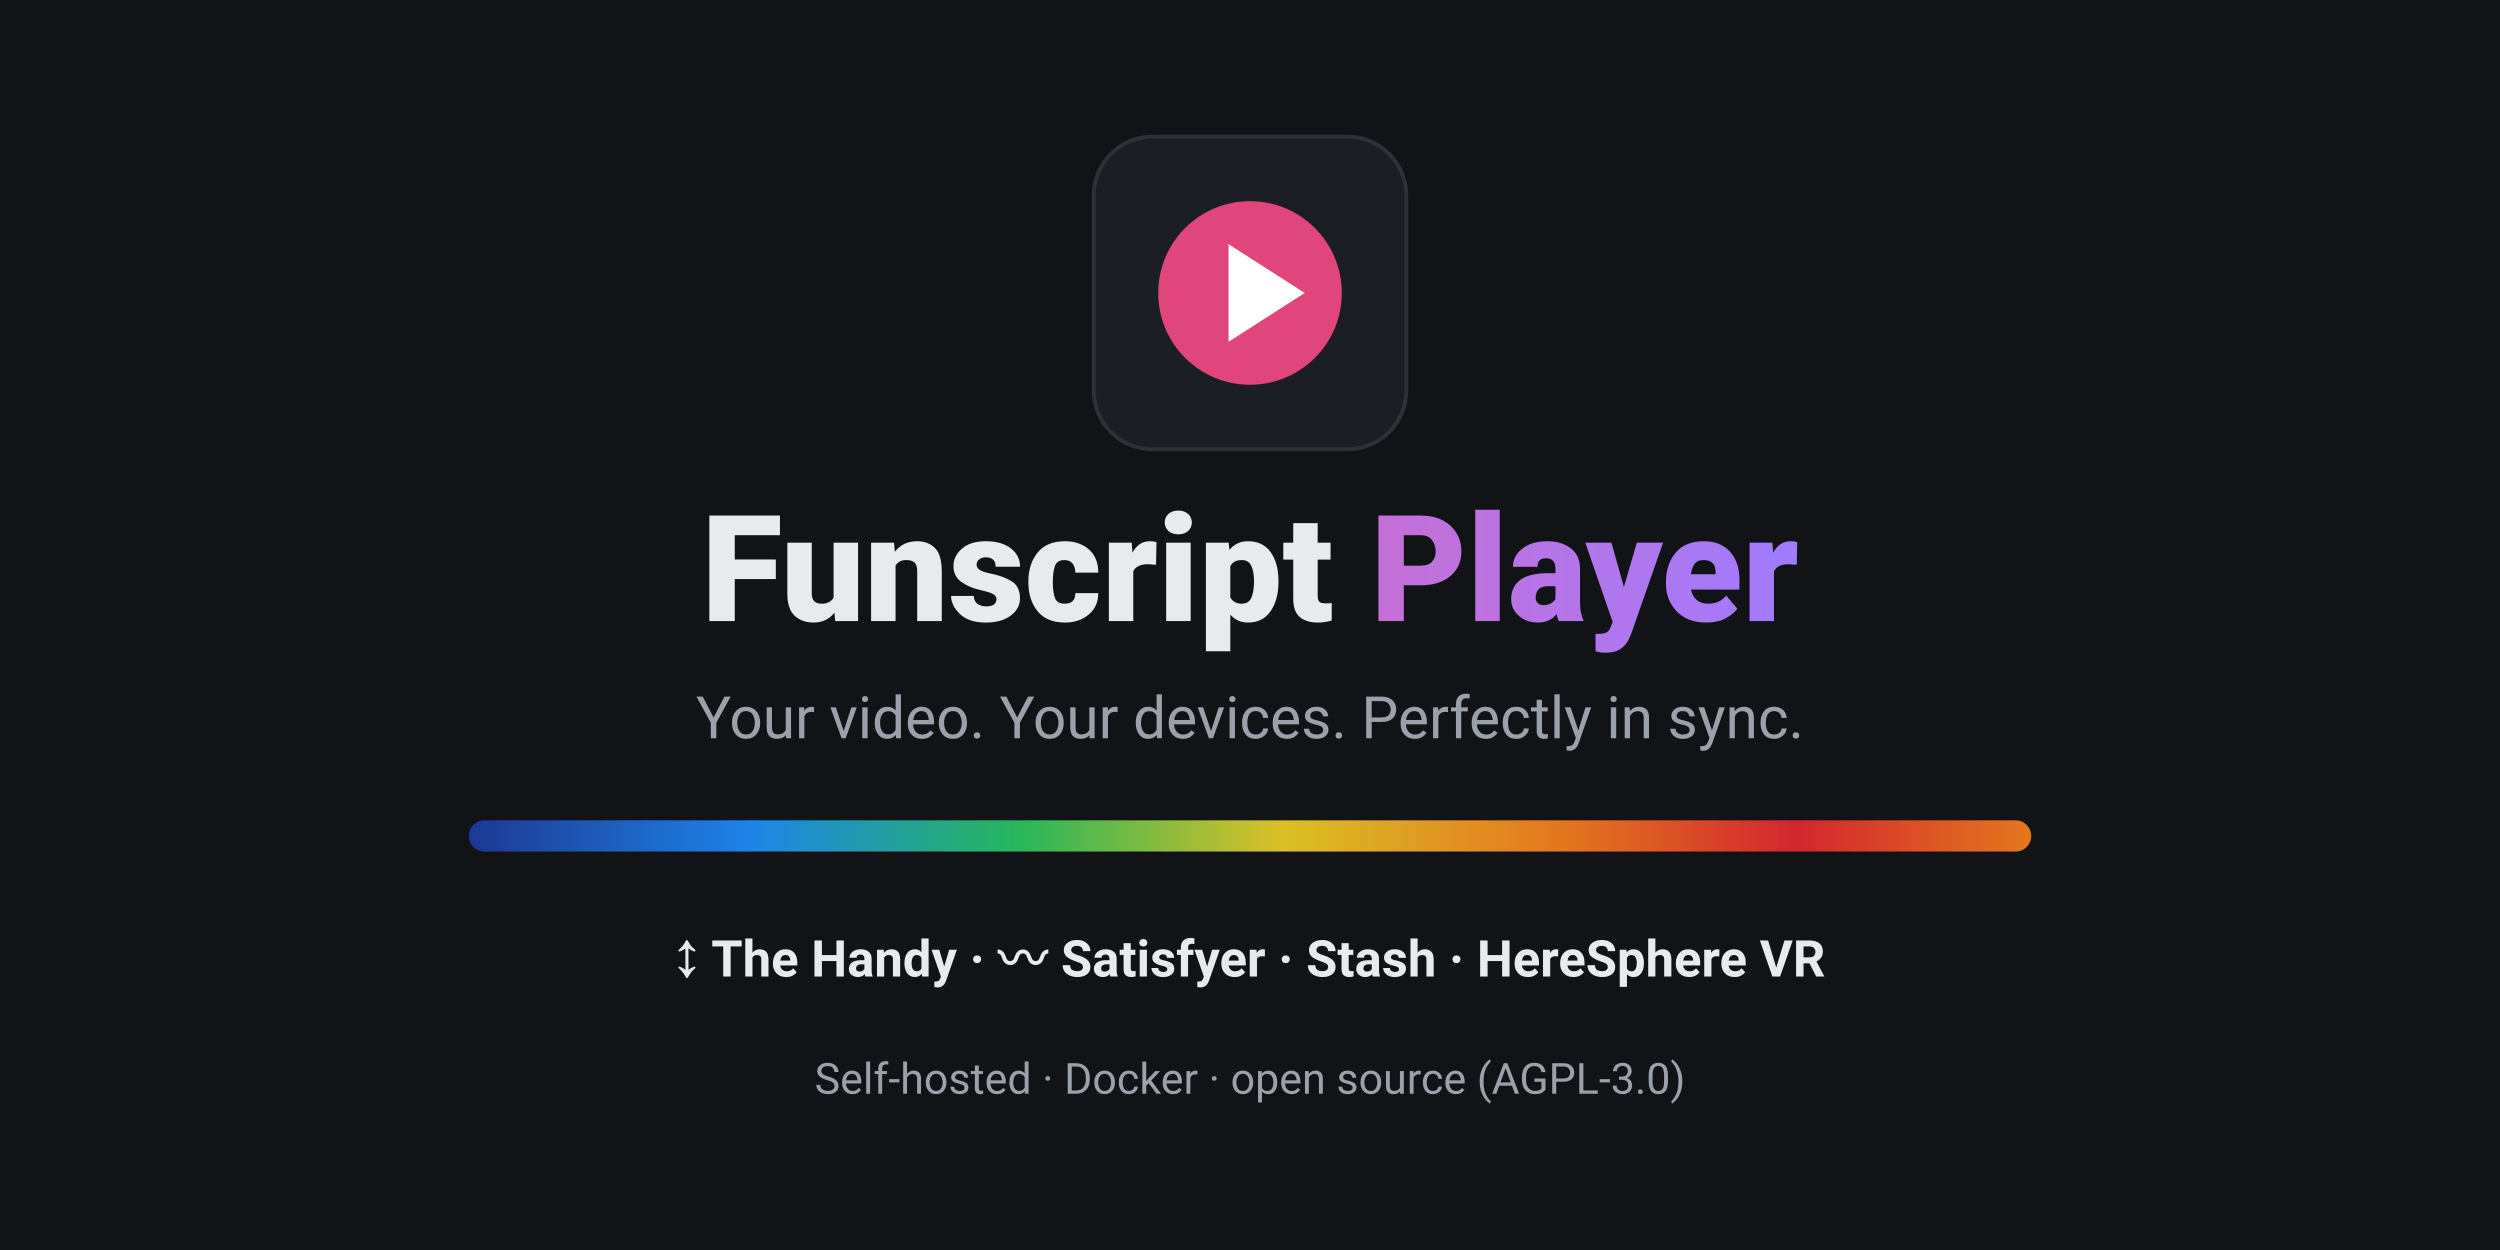
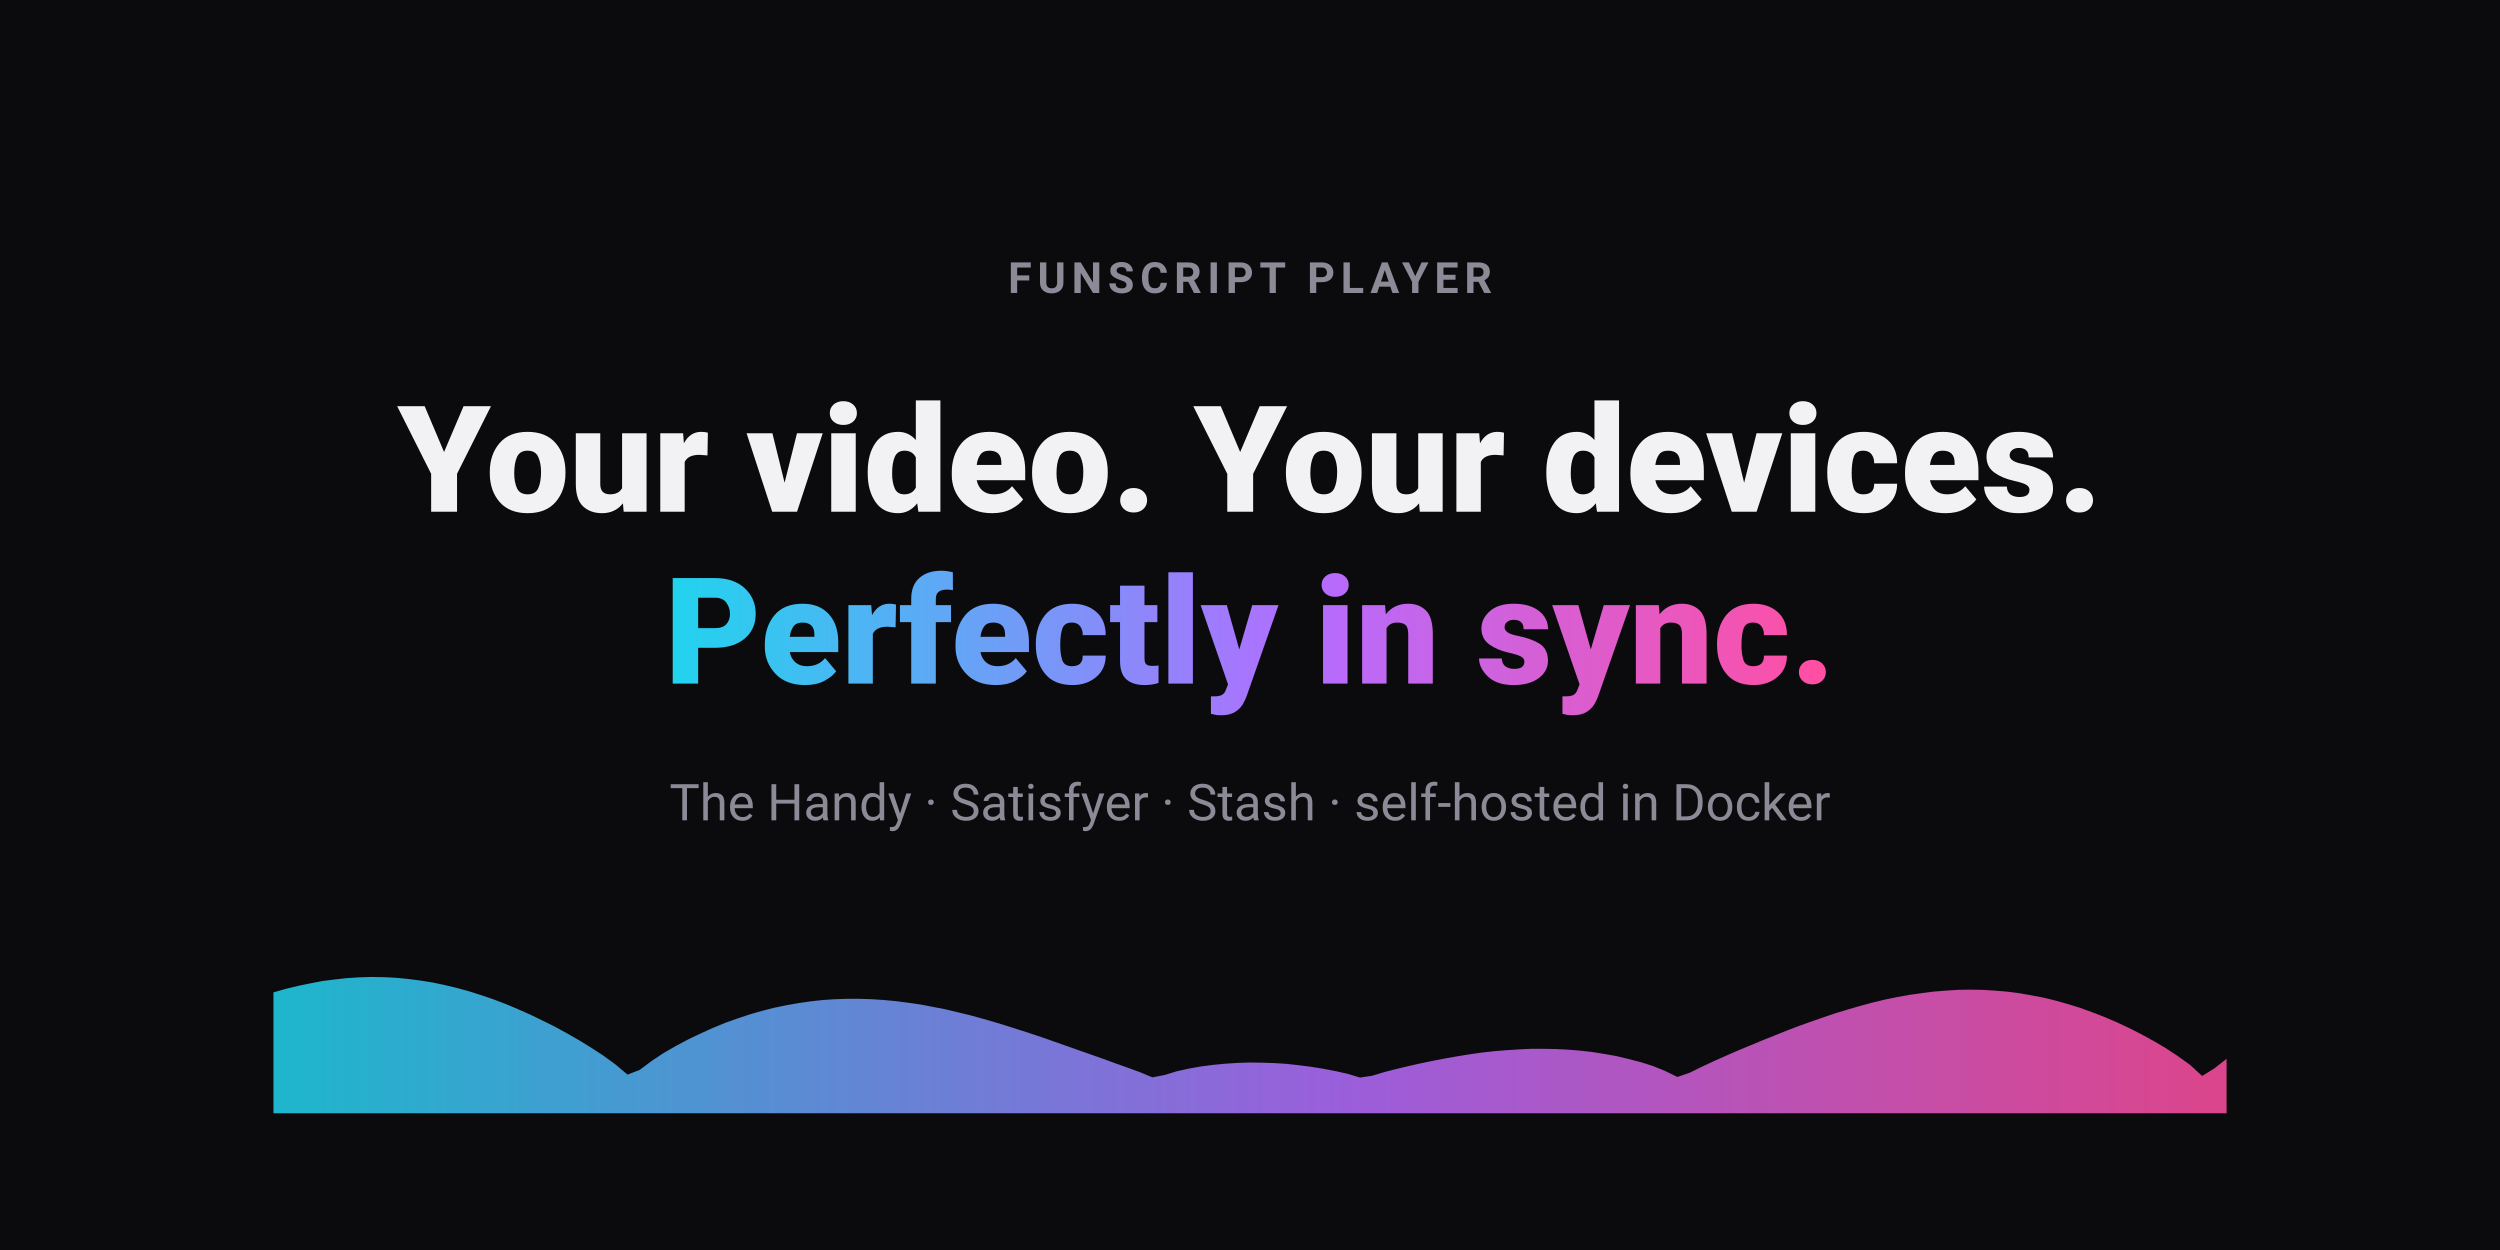
- <svg xmlns="http://www.w3.org/2000/svg" viewBox="0 0 1280 640" width="1280" height="640" font-family="Segoe UI, -apple-system, BlinkMacSystemFont, Roboto, Helvetica, Arial, sans-serif">
+ <svg xmlns="http://www.w3.org/2000/svg" viewBox="0 0 1280 640" width="1280" height="640" role="img" aria-label="Funscript Player" font-family="Segoe UI, -apple-system, BlinkMacSystemFont, Roboto, Helvetica, Arial, sans-serif">
  <defs>
-     <linearGradient id="grad" x1="0" x2="1">
-       <stop offset="0" stop-color="#ff5c93" />
-       <stop offset="1" stop-color="#a07bff" />
-     </linearGradient>
-     <linearGradient id="heat" x1="0" x2="1">
-       <stop offset="0" stop-color="#1e3c9f" />
-       <stop offset=".18" stop-color="#1e90ff" />
-       <stop offset=".35" stop-color="#28c864" />
-       <stop offset=".52" stop-color="#f0d228" />
-       <stop offset=".7" stop-color="#fa821e" />
-       <stop offset=".85" stop-color="#e62832" />
-       <stop offset="1" stop-color="#fa821e" />
+     <linearGradient id="neon" x1="0" x2="1">
+       <stop offset="0" stop-color="#22d3ee" />
+       <stop offset=".55" stop-color="#b46cff" />
+       <stop offset="1" stop-color="#ff4fa3" />
    </linearGradient>
  </defs>
-   <rect width="1280" height="640" fill="#111317" />
-   <g transform="translate(560 70)">
-     <rect width="160" height="160" rx="30" fill="#1b1e24" stroke="#2c313a" stroke-width="2" />
-     <circle cx="80" cy="80" r="47" fill="#e0457b" />
-     <path d="M69 55 L108 80 L69 105 Z" fill="#fff" />
-   </g>
-   <text x="640" y="318" text-anchor="middle" font-size="76" font-weight="800" fill="#e8eaed">Funscript <tspan fill="url(#grad)">Player</tspan>
-   </text>
-   <text x="640" y="378" text-anchor="middle" font-size="30" fill="#9aa1ab">Your video. Your devices. Perfectly in sync.</text>
-   <rect x="240" y="420" width="800" height="16" rx="8" fill="url(#heat)" opacity=".9" />
-   <text x="640" y="500" text-anchor="middle" font-size="26" font-weight="600" fill="#e8eaed">↕ The Handy  ·  〰 Satisfyer  ·  Stash  ·  HereSphere VR</text>
-   <text x="640" y="560" text-anchor="middle" font-size="22" fill="#9aa1ab">Self-hosted · Docker · open source (AGPL-3.0)</text>
+   <rect width="1280" height="640" fill="#0b0b0d" />
+   <text x="640" y="150" text-anchor="middle" font-size="22" font-weight="700" letter-spacing="3" fill="#8b8a96">FUNSCRIPT PLAYER</text>
+   <text x="640" y="262" text-anchor="middle" font-size="76" font-weight="800" fill="#f2f2f5">Your video. Your devices.</text>
+   <text x="640" y="350" text-anchor="middle" font-size="76" font-weight="800" fill="url(#neon)">Perfectly in sync.</text>
+   <text x="640" y="420" text-anchor="middle" font-size="26" fill="#8b8a96">The Handy · Satisfyer · Stash · self-hosted in Docker</text>
+   <polygon points="140,570 140.0,508.1 146.3,506.3 152.5,504.8 158.8,503.5 165.0,502.3 171.3,501.5 177.5,500.8 183.8,500.4 190.0,500.2 196.3,500.3 202.5,500.6 208.8,501.2 215.0,502.0 221.3,503.0 227.5,504.3 233.8,505.8 240.0,507.5 246.3,509.5 252.5,511.6 258.8,514.0 265.0,516.6 271.3,519.4 277.5,522.4 283.8,525.5 290.0,528.9 296.3,532.5 302.5,536.3 308.8,540.4 315.0,544.9 321.3,550.2 327.5,547.8 333.8,543.1 340.0,539.0 346.3,535.4 352.5,532.1 358.8,529.1 365.0,526.3 371.3,523.7 377.5,521.5 383.8,519.4 390.0,517.6 396.3,516.0 402.5,514.7 408.8,513.6 415.0,512.7 421.3,512.0 427.5,511.6 433.8,511.4 440.0,511.4 446.3,511.6 452.5,512.0 458.8,512.6 465.0,513.4 471.3,514.3 477.5,515.5 483.8,516.7 490.0,518.2 496.3,519.7 502.5,521.4 508.8,523.2 515.0,525.1 521.3,527.1 527.5,529.1 533.8,531.2 540.0,533.4 546.3,535.6 552.5,537.8 558.8,540.0 565.0,542.2 571.3,544.5 577.5,546.7 583.8,549.0 590.0,551.6 596.3,550.4 602.5,548.5 608.8,547.1 615.0,546.0 621.3,545.2 627.5,544.6 633.8,544.2 640.0,544.0 646.3,544.1 652.5,544.3 658.8,544.7 665.0,545.4 671.3,546.2 677.5,547.2 683.8,548.4 690.0,549.8 696.3,551.7 702.5,550.8 708.8,548.9 715.0,547.3 721.3,545.8 727.5,544.4 733.8,543.1 740.0,541.9 746.3,540.8 752.5,539.8 758.8,538.9 765.0,538.2 771.3,537.7 777.5,537.3 783.8,537.0 790.0,537.0 796.3,537.1 802.5,537.4 808.8,537.9 815.0,538.6 821.3,539.6 827.5,540.7 833.8,542.2 840.0,543.8 846.3,545.8 852.5,548.3 858.8,551.4 865.0,549.3 871.3,546.2 877.5,543.3 883.8,540.5 890.0,537.8 896.3,535.2 902.5,532.6 908.8,530.1 915.0,527.6 921.3,525.2 927.5,523.0 933.8,520.8 940.0,518.7 946.3,516.8 952.5,515.0 958.8,513.3 965.0,511.8 971.3,510.5 977.5,509.4 983.8,508.5 990.0,507.7 996.3,507.2 1002.5,506.8 1008.8,506.7 1015.0,506.8 1021.3,507.2 1027.5,507.7 1033.8,508.5 1040.0,509.6 1046.3,510.8 1052.5,512.3 1058.8,514.1 1065.0,516.0 1071.3,518.3 1077.5,520.7 1083.8,523.4 1090.0,526.3 1096.3,529.5 1102.5,532.9 1108.8,536.6 1115.0,540.7 1121.3,545.2 1127.5,550.9 1133.8,547.0 1140.0,542.1 1140,570" fill="url(#neon)" opacity=".85" />
</svg>
